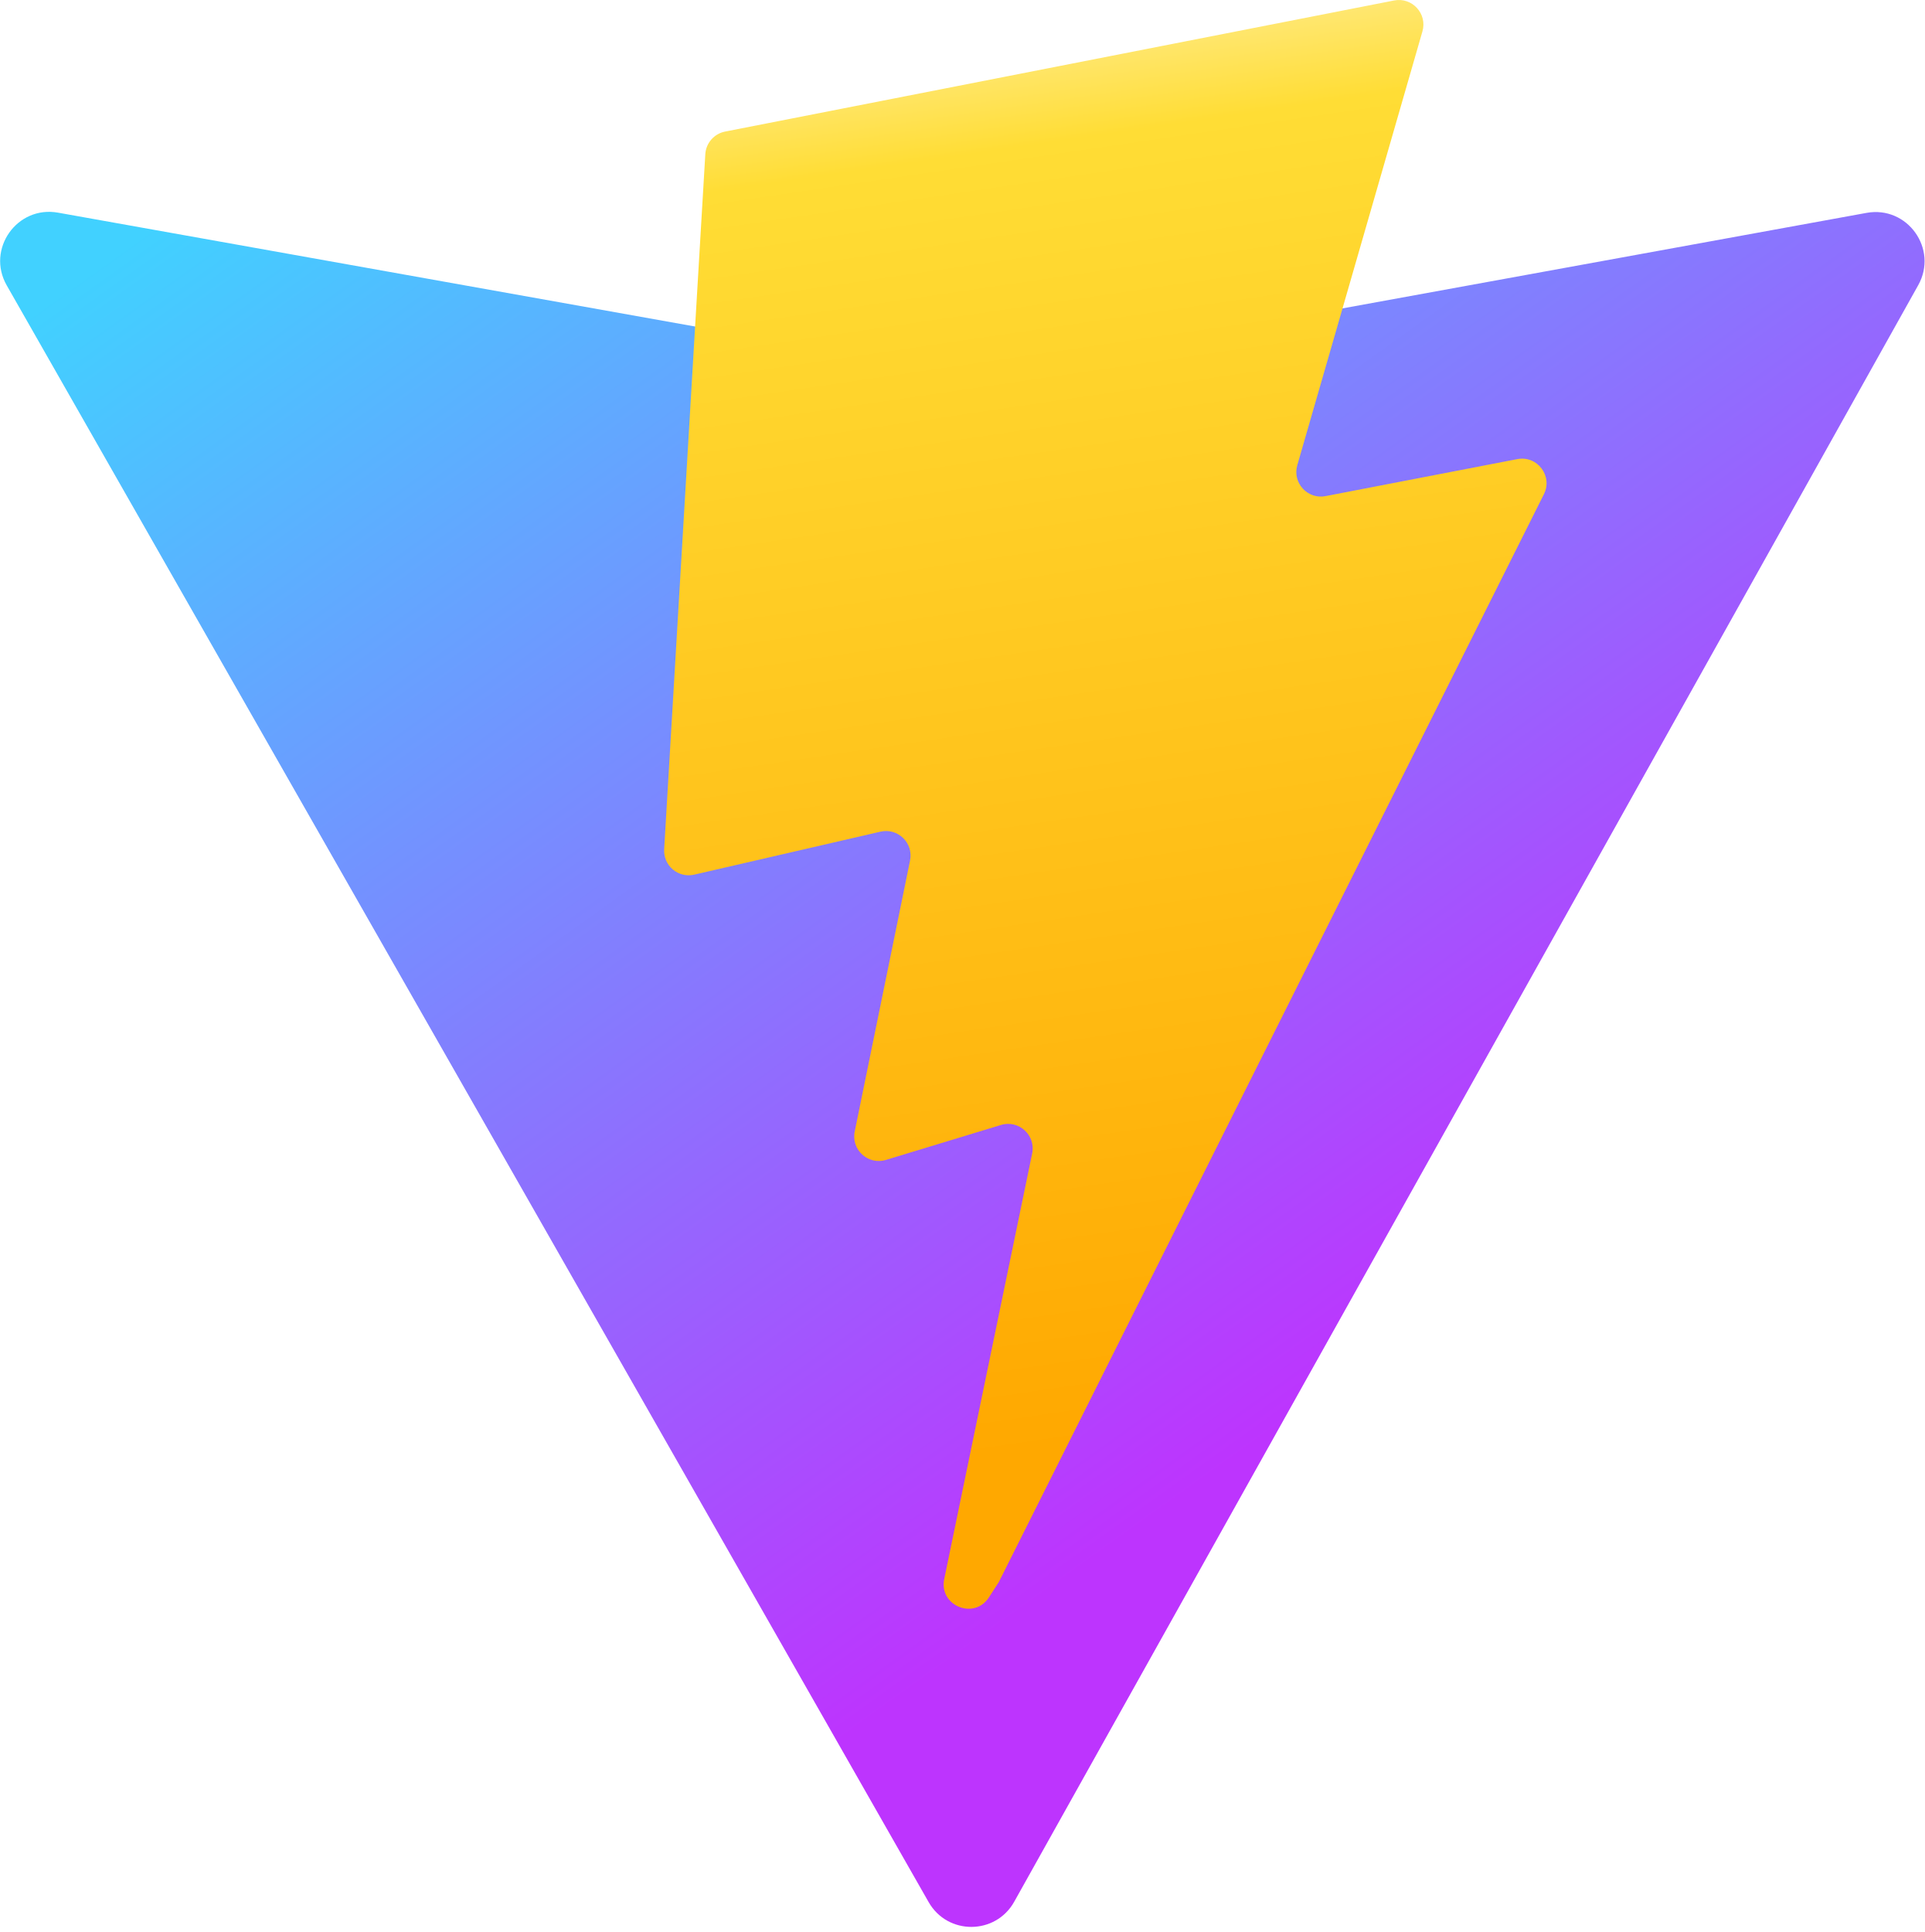
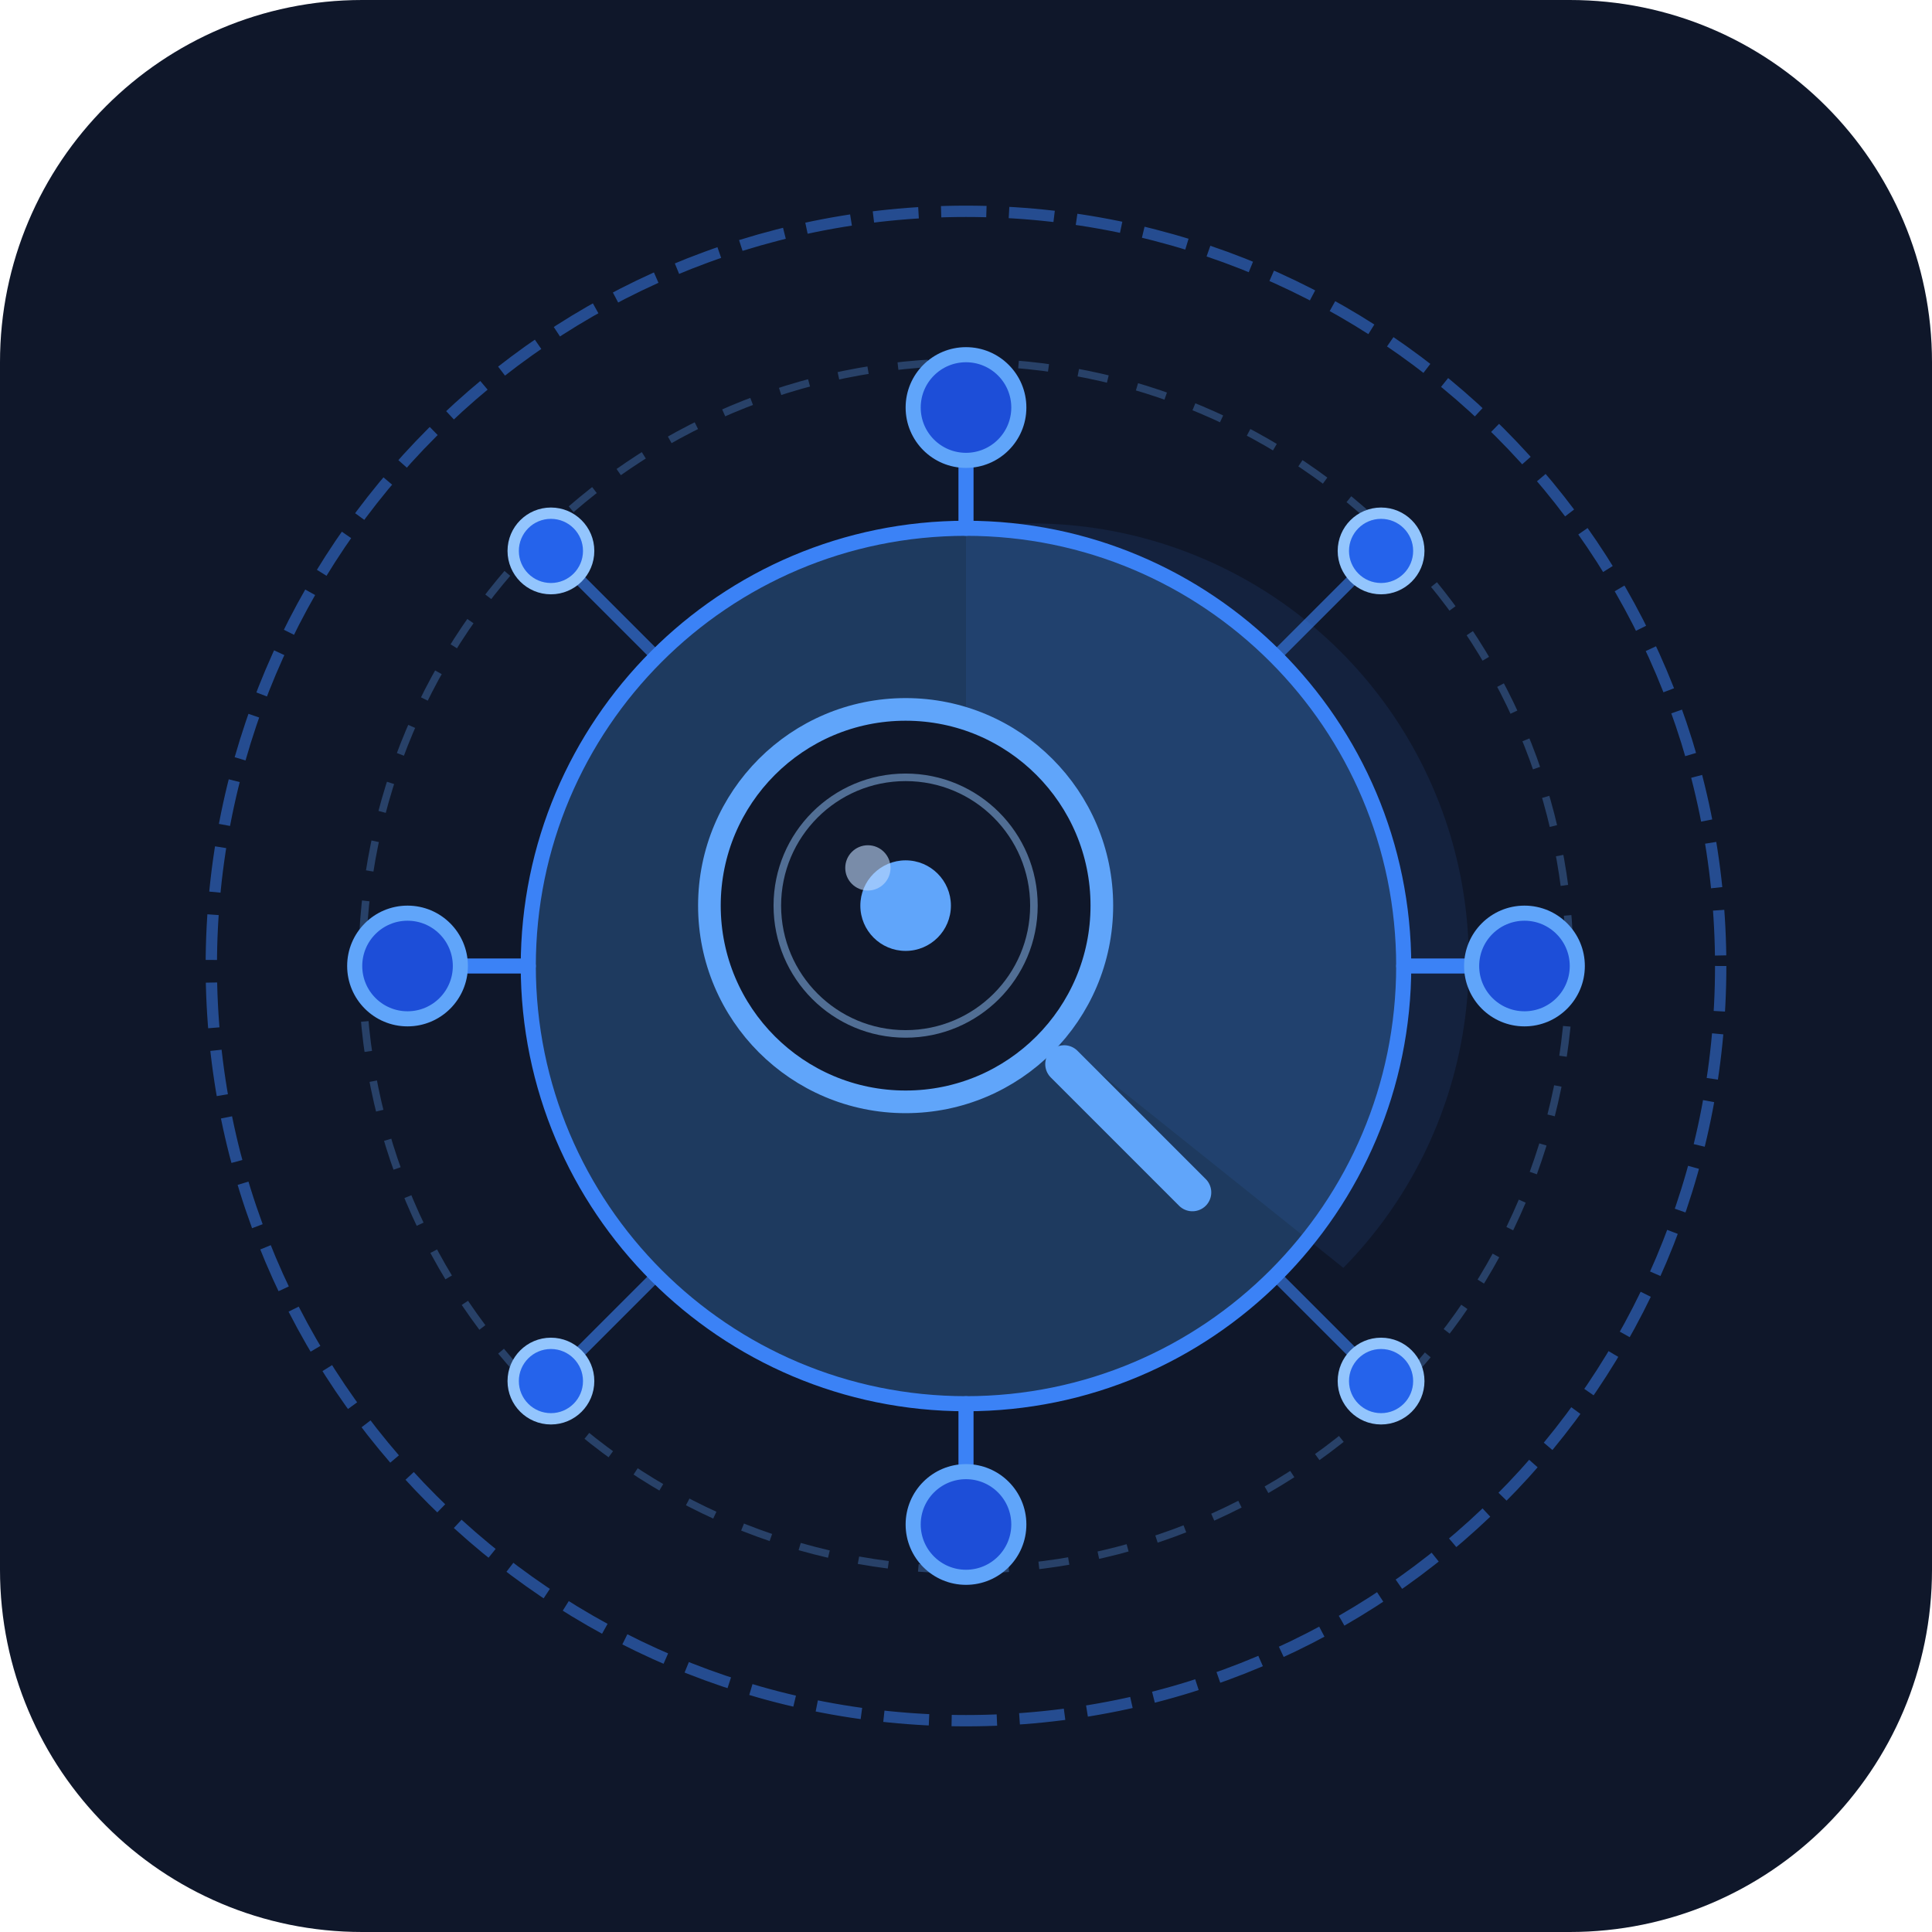
- <svg xmlns="http://www.w3.org/2000/svg" aria-hidden="true" role="img" class="iconify iconify--logos" width="31.88" height="32" preserveAspectRatio="xMidYMid meet" viewBox="0 0 256 257">
-   <defs>
-     <linearGradient id="IconifyId1813088fe1fbc01fb466" x1="-.828%" x2="57.636%" y1="7.652%" y2="78.411%">
-       <stop offset="0%" stop-color="#41D1FF" />
-       <stop offset="100%" stop-color="#BD34FE" />
-     </linearGradient>
-     <linearGradient id="IconifyId1813088fe1fbc01fb467" x1="43.376%" x2="50.316%" y1="2.242%" y2="89.03%">
-       <stop offset="0%" stop-color="#FFEA83" />
-       <stop offset="8.333%" stop-color="#FFDD35" />
-       <stop offset="100%" stop-color="#FFA800" />
-     </linearGradient>
-   </defs>
-   <path fill="url(#IconifyId1813088fe1fbc01fb466)" d="M255.153 37.938L134.897 252.976c-2.483 4.44-8.862 4.466-11.382.048L.875 37.958c-2.746-4.814 1.371-10.646 6.827-9.67l120.385 21.517a6.537 6.537 0 0 0 2.322-.004l117.867-21.483c5.438-.991 9.574 4.796 6.877 9.62Z" />
-   <path fill="url(#IconifyId1813088fe1fbc01fb467)" d="M185.432.063L96.44 17.501a3.268 3.268 0 0 0-2.634 3.014l-5.474 92.456a3.268 3.268 0 0 0 3.997 3.378l24.777-5.718c2.318-.535 4.413 1.507 3.936 3.838l-7.361 36.047c-.495 2.426 1.782 4.5 4.151 3.78l15.304-4.649c2.372-.72 4.652 1.36 4.15 3.788l-11.698 56.621c-.732 3.542 3.979 5.473 5.943 2.437l1.313-2.028l72.516-144.72c1.215-2.423-.88-5.186-3.54-4.672l-25.505 4.922c-2.396.462-4.435-1.77-3.759-4.114l16.646-57.705c.677-2.35-1.37-4.583-3.769-4.113Z" />
+ <svg xmlns="http://www.w3.org/2000/svg" width="256" height="256" viewBox="0 0 256 256" role="img">
+   <rect width="256" height="256" rx="48" fill="#0F172A" />
+   <circle cx="128" cy="128" r="100" fill="none" stroke="#3B82F6" stroke-width="1.5" stroke-dasharray="6 3" opacity="0.5" />
+   <circle cx="128" cy="128" r="80" fill="none" stroke="#60A5FA" stroke-width="1" stroke-dasharray="4 4" opacity="0.3" />
+   <circle cx="128" cy="128" r="58" fill="#1E3A5F" stroke="#3B82F6" stroke-width="2" />
+   <path d="M128 128 L128 70 A58 58 0 0 1 178 168 Z" fill="#3B82F6" opacity="0.1" />
+   <circle cx="120" cy="120" r="26" fill="#0F172A" stroke="#60A5FA" stroke-width="3" />
+   <circle cx="120" cy="120" r="17" fill="none" stroke="#93C5FD" stroke-width="1" opacity="0.5" />
+   <circle cx="120" cy="120" r="6" fill="#60A5FA" />
+   <circle cx="115" cy="115" r="3" fill="#BFDBFE" opacity="0.6" />
+   <line x1="141" y1="141" x2="158" y2="158" stroke="#60A5FA" stroke-width="5" stroke-linecap="round" />
+   <line x1="128" y1="70" x2="128" y2="56" stroke="#3B82F6" stroke-width="2" stroke-linecap="round" />
+   <line x1="128" y1="186" x2="128" y2="200" stroke="#3B82F6" stroke-width="2" stroke-linecap="round" />
+   <line x1="70" y1="128" x2="56" y2="128" stroke="#3B82F6" stroke-width="2" stroke-linecap="round" />
+   <line x1="186" y1="128" x2="200" y2="128" stroke="#3B82F6" stroke-width="2" stroke-linecap="round" />
+   <line x1="87" y1="87" x2="75" y2="75" stroke="#3B82F6" stroke-width="1.5" stroke-linecap="round" opacity="0.6" />
+   <line x1="169" y1="169" x2="181" y2="181" stroke="#3B82F6" stroke-width="1.5" stroke-linecap="round" opacity="0.6" />
+   <line x1="169" y1="87" x2="181" y2="75" stroke="#3B82F6" stroke-width="1.5" stroke-linecap="round" opacity="0.6" />
+   <line x1="87" y1="169" x2="75" y2="181" stroke="#3B82F6" stroke-width="1.5" stroke-linecap="round" opacity="0.6" />
+   <circle cx="128" cy="54" r="7" fill="#1D4ED8" stroke="#60A5FA" stroke-width="2" />
+   <circle cx="128" cy="202" r="7" fill="#1D4ED8" stroke="#60A5FA" stroke-width="2" />
+   <circle cx="54" cy="128" r="7" fill="#1D4ED8" stroke="#60A5FA" stroke-width="2" />
+   <circle cx="202" cy="128" r="7" fill="#1D4ED8" stroke="#60A5FA" stroke-width="2" />
+   <circle cx="73" cy="73" r="5" fill="#2563EB" stroke="#93C5FD" stroke-width="1.5" />
+   <circle cx="183" cy="183" r="5" fill="#2563EB" stroke="#93C5FD" stroke-width="1.5" />
+   <circle cx="183" cy="73" r="5" fill="#2563EB" stroke="#93C5FD" stroke-width="1.5" />
+   <circle cx="73" cy="183" r="5" fill="#2563EB" stroke="#93C5FD" stroke-width="1.5" />
</svg>
